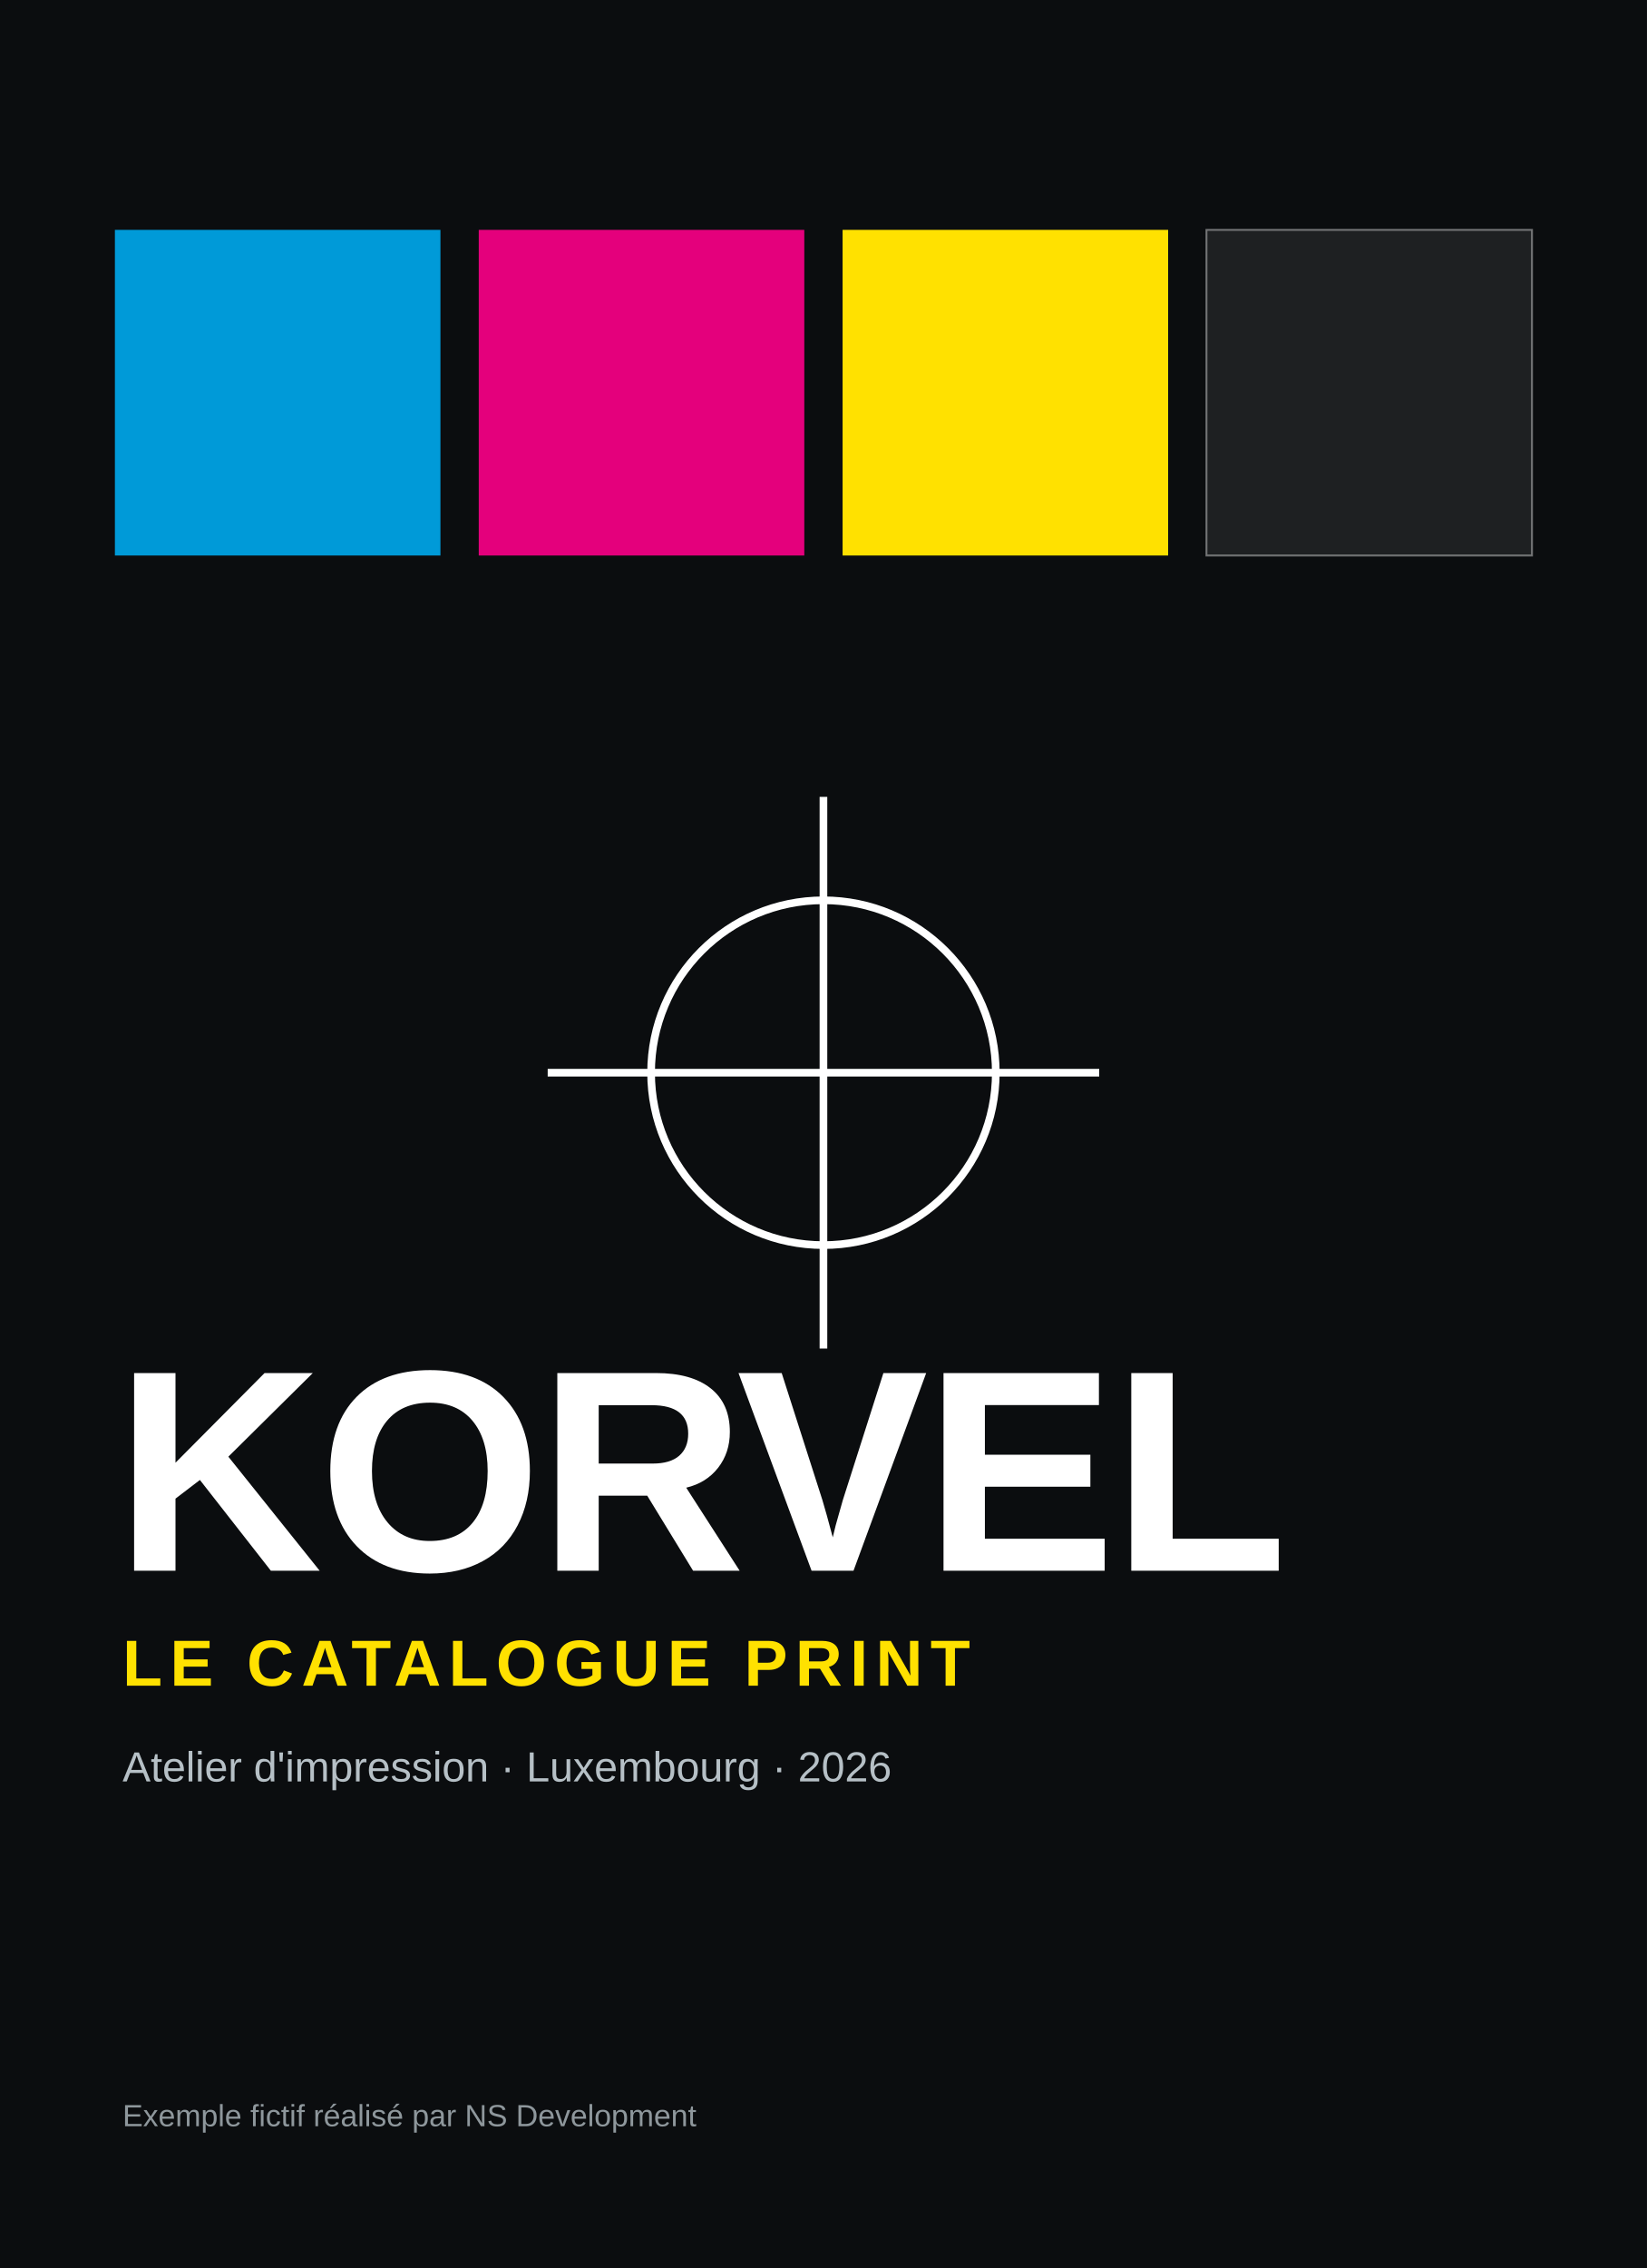
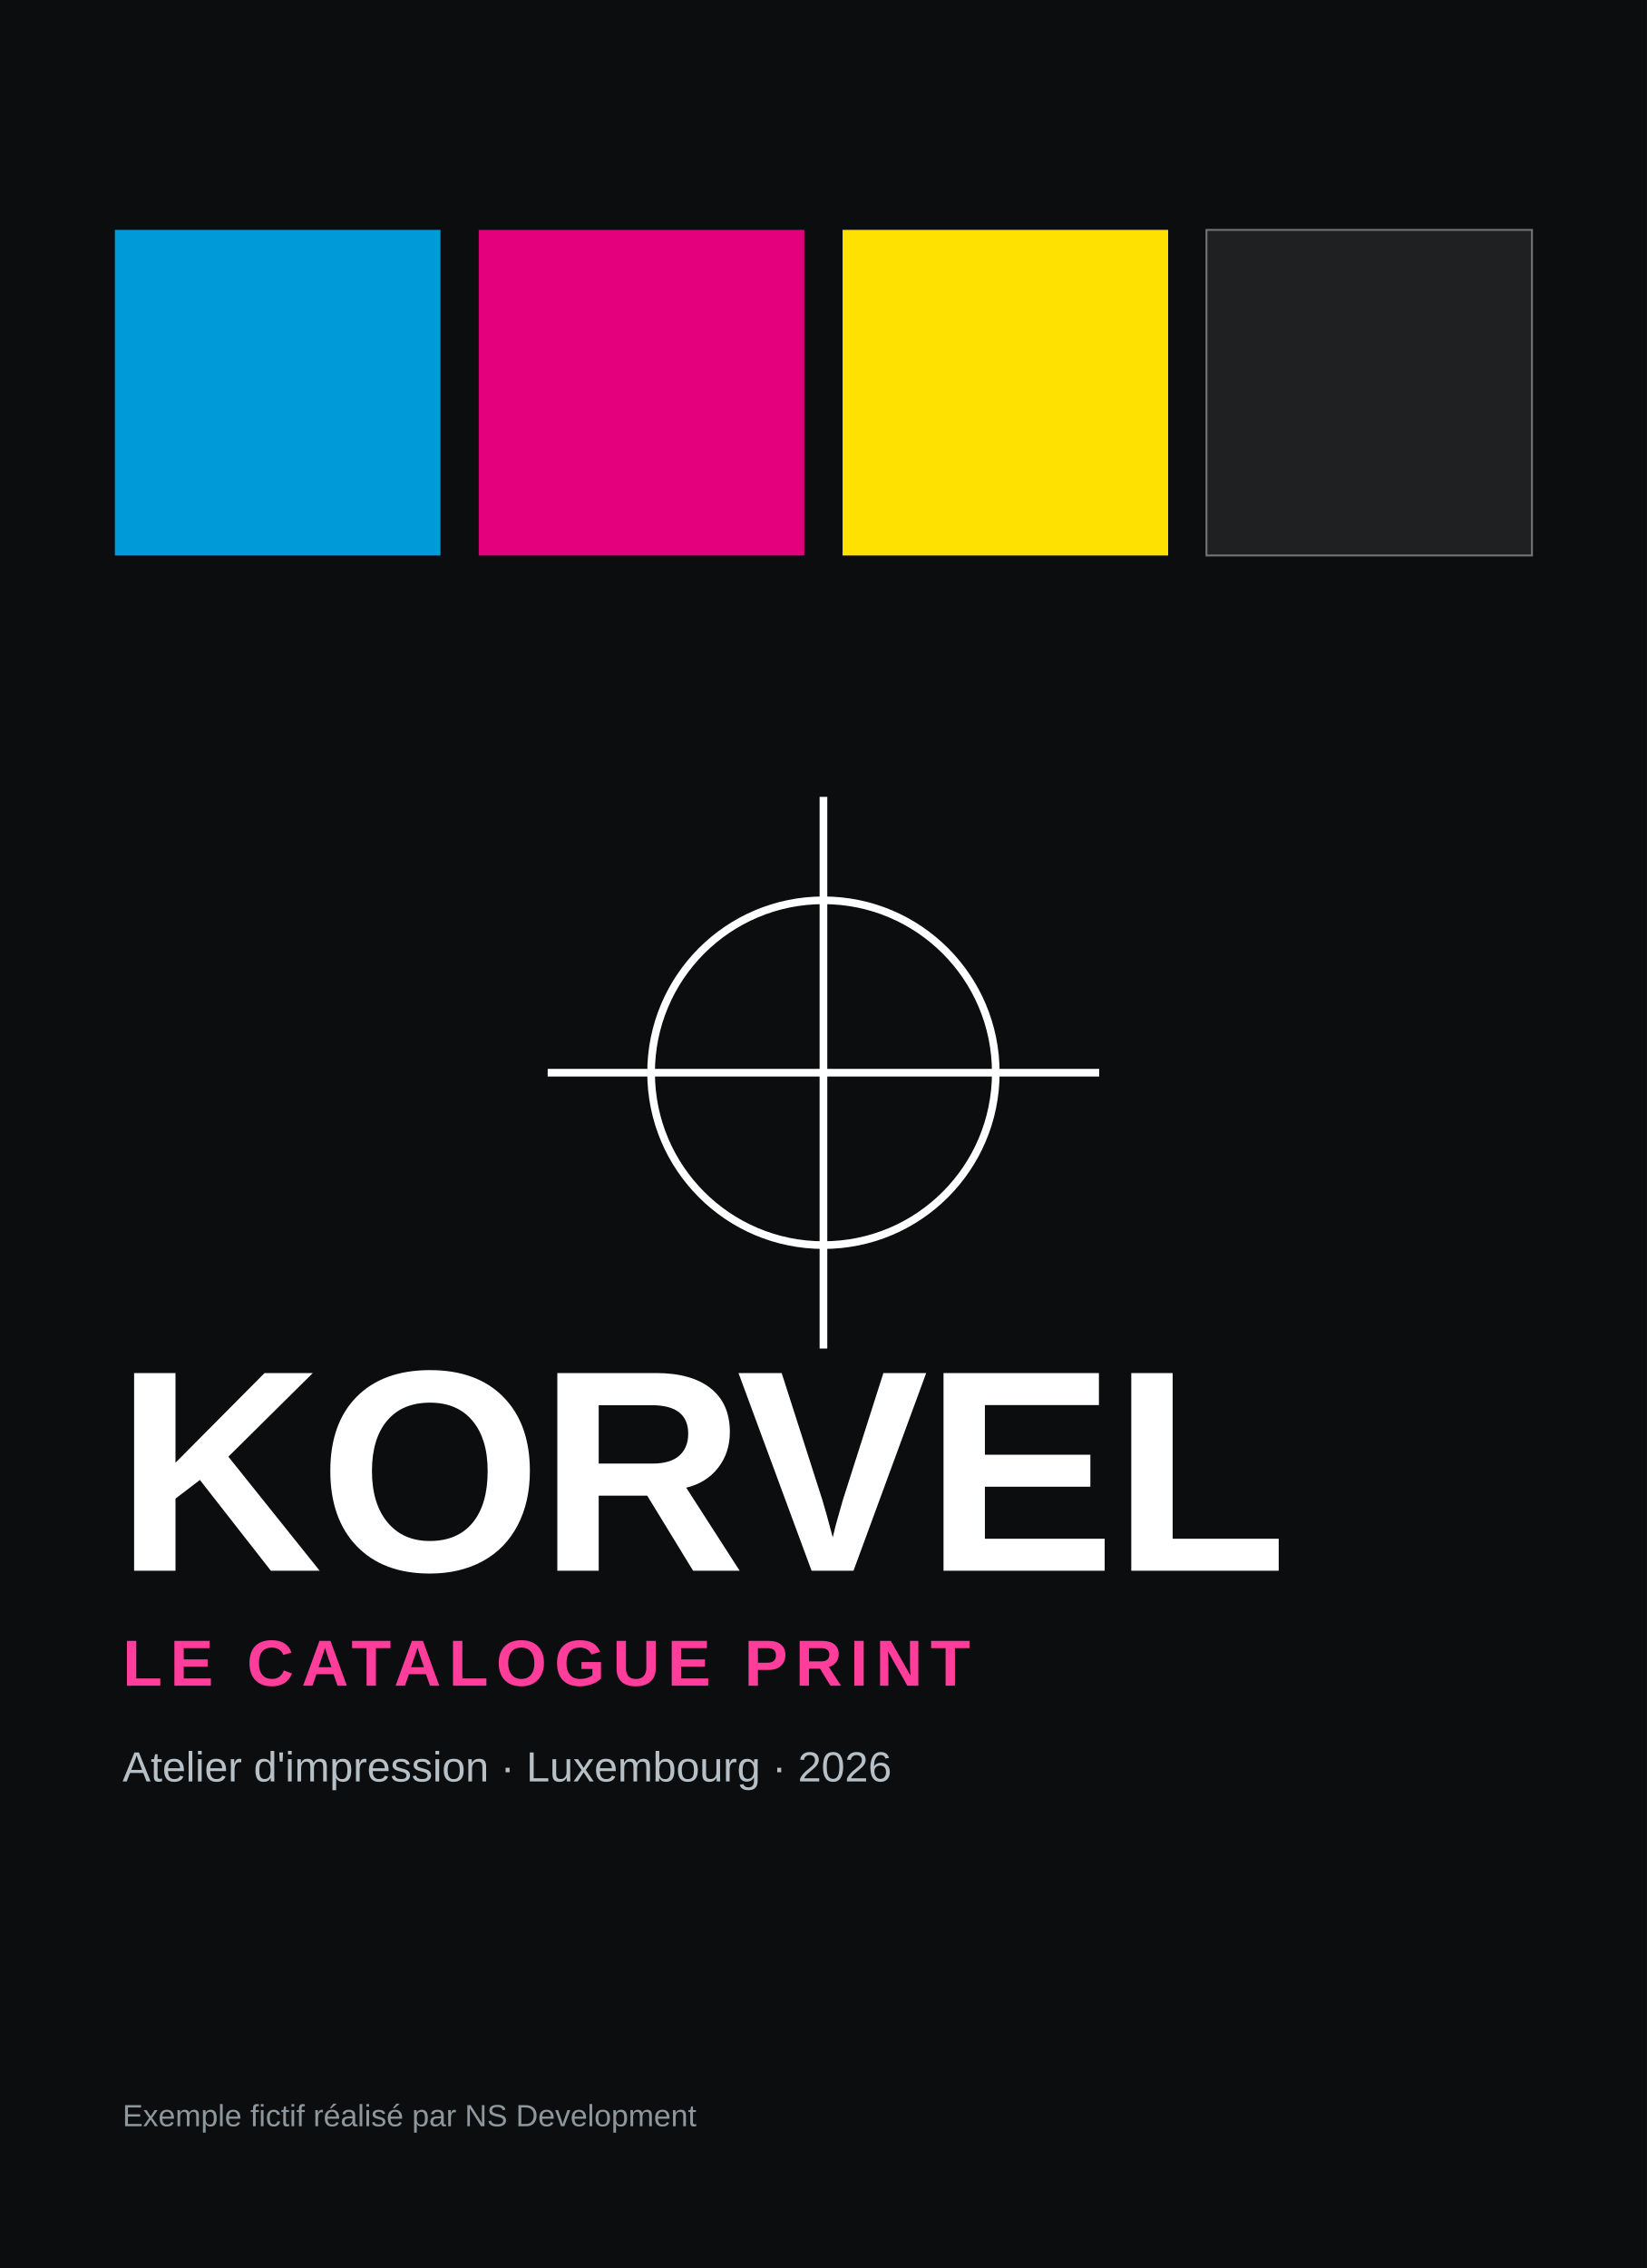
<svg xmlns="http://www.w3.org/2000/svg" viewBox="0 0 860 1184" width="860" height="1184">
  <rect width="860" height="1184" fill="#0b0d0f" />
  <rect width="860" height="1184" fill="#0b0d0f" />
  <rect x="60" y="120" width="170" height="170" fill="#009ad8" />
  <rect x="250" y="120" width="170" height="170" fill="#e4007c" />
  <rect x="440" y="120" width="170" height="170" fill="#ffe100" />
  <rect x="630" y="120" width="170" height="170" fill="#fff" fill-opacity=".08" stroke="#fff" stroke-opacity=".4" />
  <g stroke="#fff" stroke-width="4" fill="none">
    <circle cx="430" cy="560" r="90" />
    <path d="M286.0 560H574.0M430 416.0V704.0" />
  </g>
  <text x="60" y="820" font-family="'Arial Narrow', 'Helvetica Neue', Arial, sans-serif" font-size="150" font-weight="800" fill="#fff" text-anchor="start" letter-spacing="-2">KORVEL</text>
-   <text x="64" y="880" font-family="'Arial Narrow', 'Helvetica Neue', Arial, sans-serif" font-size="34" font-weight="700" fill="#ffe100" text-anchor="start" letter-spacing="4">LE CATALOGUE PRINT</text>
+   <text x="64" y="880" font-family="'Arial Narrow', 'Helvetica Neue', Arial, sans-serif" font-size="34" font-weight="700" fill="#ff3d9a" text-anchor="start" letter-spacing="4">LE CATALOGUE PRINT</text>
  <text x="64" y="930" font-family="Helvetica Neue, Arial, sans-serif" font-size="22" font-weight="400" fill="#b6c0c6" text-anchor="start" letter-spacing="0">Atelier d'impression · Luxembourg · 2026</text>
  <text x="64" y="1110" font-family="Helvetica Neue, Arial, sans-serif" font-size="16" font-weight="400" fill="#8e979c" text-anchor="start" letter-spacing="0">Exemple fictif réalisé par NS Development</text>
</svg>
